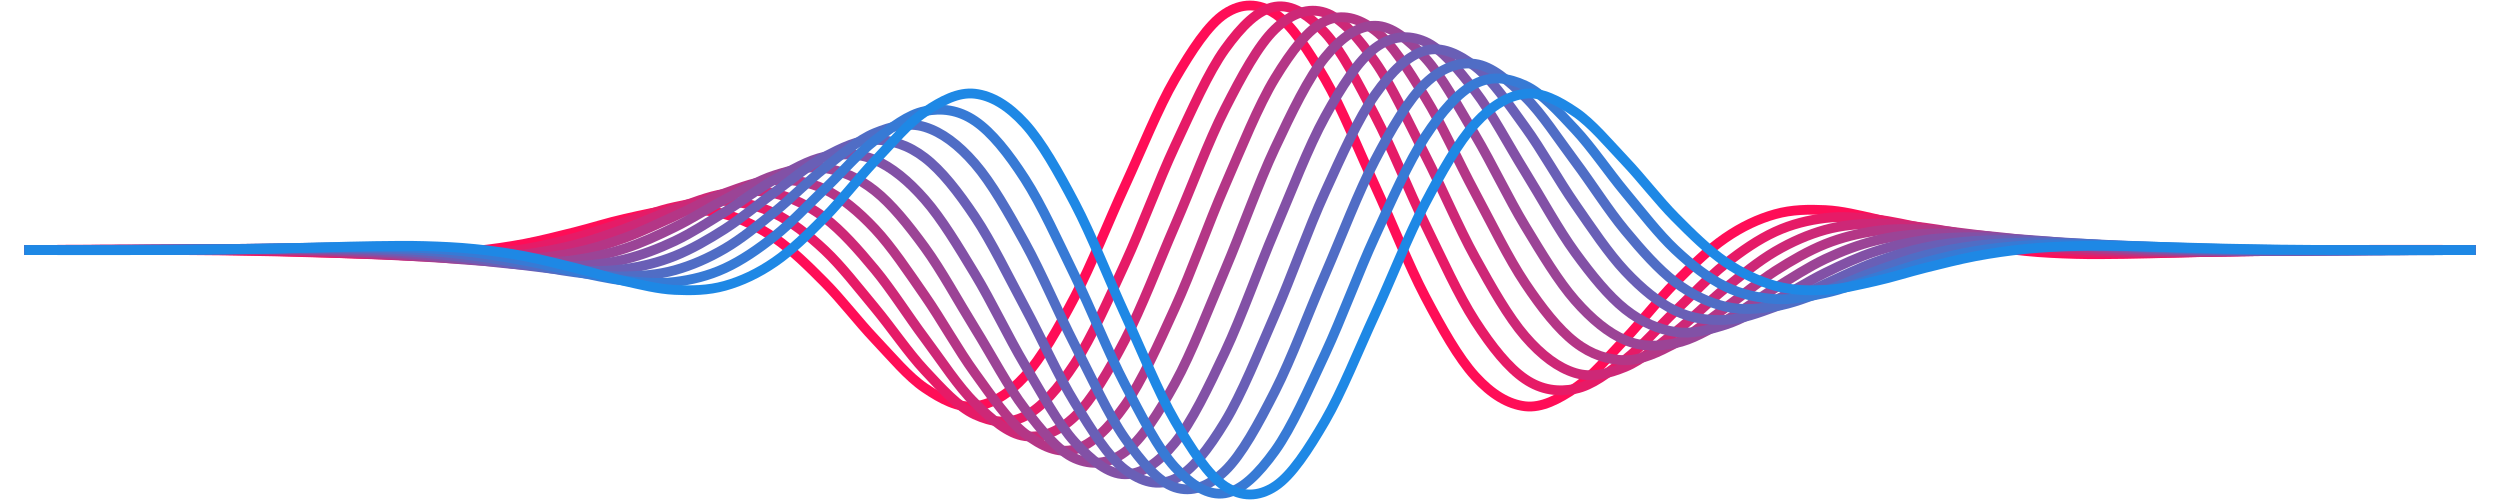
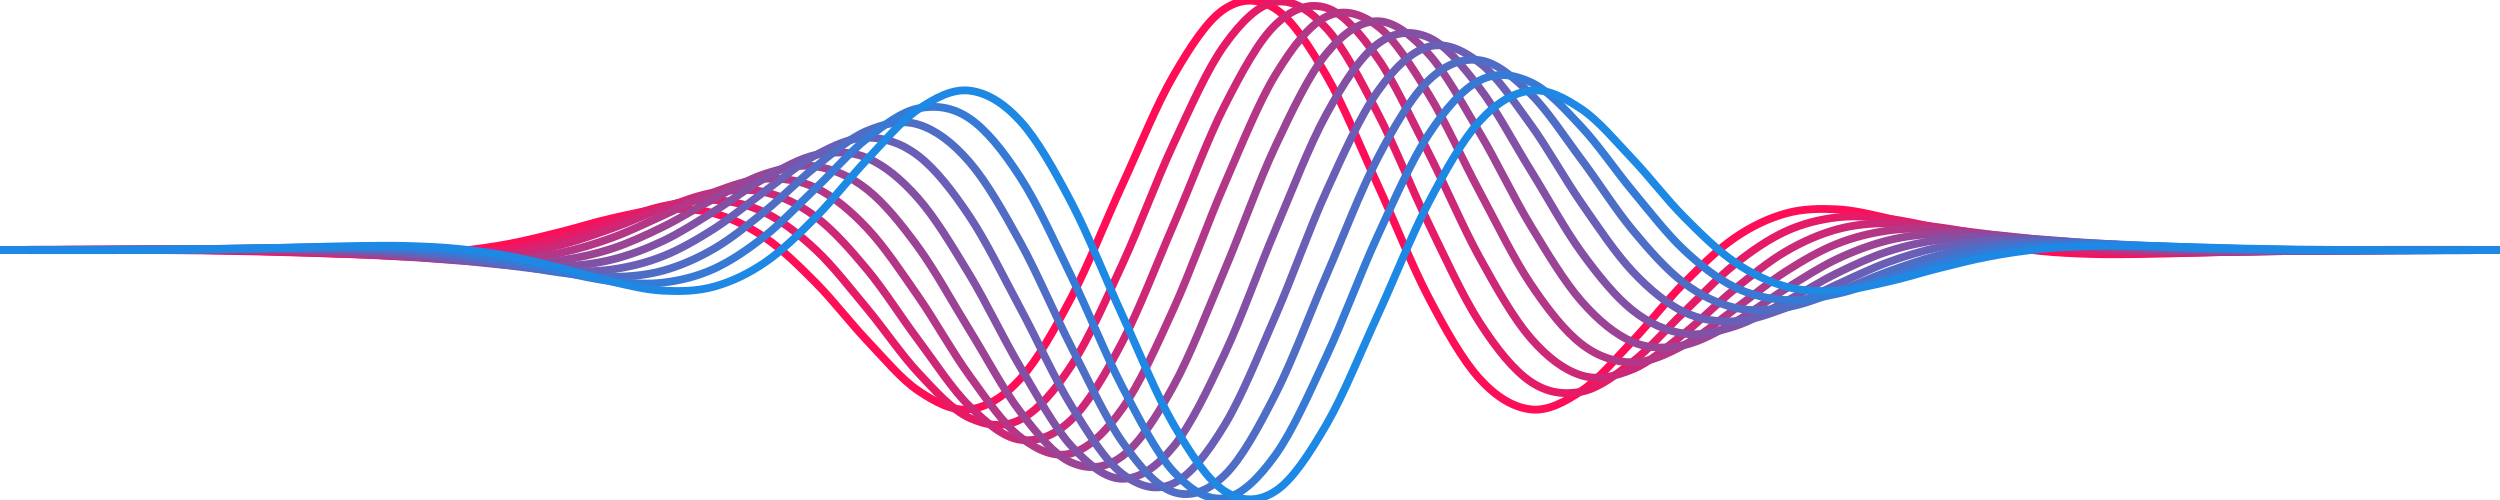
- <svg xmlns="http://www.w3.org/2000/svg" viewBox="-1 -1 502 102" font-family="IBM Plex Sans" font-weight="300" width="500" height="100" fill="none" stroke="black">
-   <path d="M 0,49.98 C 1.7,49.98 6.8,49.97 10.2,49.97 C 13.61,49.97 17.01,49.96 20.41,49.97 C 23.81,49.97 27.21,49.98 30.61,50 C 34.01,50.02 37.41,50.04 40.82,50.09 C 44.22,50.14 47.62,50.2 51.02,50.28 C 54.42,50.36 57.82,50.47 61.22,50.55 C 64.63,50.64 68.03,50.76 71.43,50.8 C 74.83,50.84 78.23,50.9 81.63,50.8 C 85.03,50.7 88.44,50.55 91.84,50.2 C 95.24,49.86 98.64,49.37 102.04,48.73 C 105.44,48.08 108.84,47.2 112.24,46.36 C 115.65,45.51 119.05,44.4 122.45,43.65 C 125.85,42.9 129.25,42.02 132.65,41.86 C 136.05,41.7 139.46,41.74 142.86,42.69 C 146.26,43.64 149.66,45.23 153.06,47.57 C 156.46,49.9 159.86,53.24 163.27,56.68 C 166.67,60.11 170.07,64.59 173.47,68.17 C 176.87,71.75 180.27,75.87 183.67,78.15 C 187.07,80.44 190.48,82.27 193.88,81.88 C 197.28,81.48 200.68,79.49 204.08,75.75 C 207.48,72.02 210.88,65.95 214.29,59.47 C 217.69,52.99 221.09,44.29 224.49,36.9 C 227.89,29.51 231.29,20.98 234.69,15.13 C 238.1,9.28 241.5,4.02 244.9,1.79 C 248.3,-0.43 251.7,-0.43 255.1,1.79 C 258.5,4.02 261.9,9.28 265.31,15.13 C 268.71,20.98 272.11,29.51 275.51,36.9 C 278.91,44.29 282.31,52.99 285.71,59.47 C 289.12,65.95 292.52,72.02 295.92,75.75 C 299.32,79.49 302.72,81.48 306.12,81.88 C 309.52,82.27 312.93,80.44 316.33,78.15 C 319.73,75.87 323.13,71.75 326.53,68.17 C 329.93,64.59 333.33,60.11 336.73,56.68 C 340.14,53.24 343.54,49.9 346.94,47.57 C 350.34,45.23 353.74,43.64 357.14,42.69 C 360.54,41.74 363.95,41.7 367.35,41.86 C 370.75,42.02 374.15,42.9 377.55,43.65 C 380.95,44.4 384.35,45.51 387.76,46.36 C 391.16,47.2 394.56,48.08 397.96,48.73 C 401.36,49.37 404.76,49.86 408.16,50.2 C 411.56,50.55 414.97,50.7 418.37,50.8 C 421.77,50.9 425.17,50.84 428.57,50.8 C 431.97,50.76 435.37,50.64 438.78,50.55 C 442.18,50.47 445.58,50.36 448.98,50.28 C 452.38,50.2 455.78,50.14 459.18,50.09 C 462.59,50.04 465.99,50.02 469.39,50 C 472.79,49.98 476.19,49.97 479.59,49.97 C 482.99,49.96 486.39,49.97 489.8,49.97 C 493.2,49.97 498.3,49.98 500,49.98" stroke="rgba(255, 13, 87, 1)" stroke-width="2" />
-   <path d="M 0,49.98 C 1.7,49.98 6.8,49.97 10.2,49.97 C 13.61,49.96 17.01,49.95 20.41,49.95 C 23.81,49.95 27.21,49.94 30.61,49.96 C 34.01,49.97 37.41,49.99 40.82,50.03 C 44.22,50.07 47.62,50.12 51.02,50.2 C 54.42,50.28 57.82,50.39 61.22,50.51 C 64.63,50.62 68.03,50.78 71.43,50.89 C 74.83,50.99 78.23,51.13 81.63,51.14 C 85.03,51.14 88.44,51.14 91.84,50.91 C 95.24,50.69 98.64,50.36 102.04,49.79 C 105.44,49.22 108.84,48.42 112.24,47.51 C 115.65,46.59 119.05,45.36 122.45,44.31 C 125.85,43.27 129.25,41.95 132.65,41.23 C 136.05,40.51 139.46,39.77 142.86,39.99 C 146.26,40.22 149.66,40.88 153.06,42.56 C 156.46,44.24 159.86,46.87 163.27,50.07 C 166.67,53.27 170.07,57.7 173.47,61.78 C 176.87,65.87 180.27,70.95 183.67,74.58 C 187.07,78.21 190.48,82.02 193.88,83.57 C 197.28,85.13 200.68,85.65 204.08,83.9 C 207.48,82.15 210.88,78.28 214.29,73.09 C 217.69,67.9 221.09,60.17 224.49,52.79 C 227.89,45.4 231.29,36.08 234.69,28.78 C 238.1,21.49 241.5,13.76 244.9,9.02 C 248.3,4.29 251.7,0.93 255.1,0.38 C 258.5,-0.18 261.9,1.98 265.31,5.68 C 268.71,9.38 272.11,16.08 275.51,22.59 C 278.91,29.09 282.31,37.72 285.71,44.71 C 289.12,51.69 292.52,59.23 295.92,64.5 C 299.32,69.77 302.72,74.03 306.12,76.33 C 309.52,78.64 312.93,78.99 316.33,78.33 C 319.73,77.67 323.13,75 326.53,72.36 C 329.93,69.72 333.33,65.73 336.73,62.48 C 340.14,59.23 343.54,55.56 346.94,52.86 C 350.34,50.16 353.74,47.83 357.14,46.27 C 360.54,44.7 363.95,43.9 367.35,43.48 C 370.75,43.06 374.15,43.39 377.55,43.75 C 380.95,44.11 384.35,44.97 387.76,45.64 C 391.16,46.32 394.56,47.18 397.96,47.82 C 401.36,48.46 404.76,49.05 408.16,49.47 C 411.56,49.89 414.97,50.17 418.37,50.36 C 421.77,50.55 425.17,50.59 428.57,50.62 C 431.97,50.65 435.37,50.58 438.78,50.53 C 442.18,50.48 445.58,50.39 448.98,50.33 C 452.38,50.26 455.78,50.2 459.18,50.15 C 462.59,50.1 465.99,50.06 469.39,50.04 C 472.79,50.01 476.19,50 479.59,49.99 C 482.99,49.98 486.39,49.98 489.8,49.98 C 493.2,49.98 498.3,49.98 500,49.98" stroke="rgba(230, 26.67, 102.78, 1)" stroke-width="2" />
-   <path d="M 0,49.99 C 1.7,49.98 6.8,49.97 10.2,49.97 C 13.61,49.96 17.01,49.95 20.41,49.94 C 23.81,49.93 27.21,49.92 30.61,49.92 C 34.01,49.93 37.41,49.93 40.82,49.96 C 44.22,49.99 47.62,50.02 51.02,50.1 C 54.42,50.17 57.82,50.27 61.22,50.4 C 64.63,50.53 68.03,50.71 71.43,50.86 C 74.83,51.02 78.23,51.24 81.63,51.34 C 85.03,51.45 88.44,51.59 91.84,51.51 C 95.24,51.43 98.64,51.3 102.04,50.87 C 105.44,50.45 108.84,49.83 112.24,48.96 C 115.65,48.09 119.05,46.88 122.45,45.66 C 125.85,44.44 129.25,42.84 132.65,41.65 C 136.05,40.46 139.46,39.04 142.86,38.51 C 146.26,37.97 149.66,37.63 153.06,38.46 C 156.46,39.28 159.86,40.87 163.27,43.45 C 166.67,46.04 170.07,49.88 173.47,53.98 C 176.87,58.07 180.27,63.5 183.67,68.04 C 187.07,72.58 190.48,77.9 193.88,81.22 C 197.28,84.54 200.68,87.51 204.08,87.96 C 207.48,88.41 210.88,87.19 214.29,83.93 C 217.69,80.66 221.09,74.83 224.49,68.34 C 227.89,61.85 231.29,52.85 234.69,44.99 C 238.1,37.14 241.5,27.87 244.9,21.2 C 248.3,14.52 251.7,8.22 255.1,4.95 C 258.5,1.68 261.9,0.48 265.31,1.58 C 268.71,2.69 272.11,6.75 275.51,11.58 C 278.91,16.42 282.31,23.93 285.71,30.58 C 289.12,37.24 292.52,45.33 295.92,51.5 C 299.32,57.67 302.72,63.68 306.12,67.61 C 309.52,71.55 312.93,74.05 316.33,75.09 C 319.73,76.13 323.13,75.24 326.53,73.86 C 329.93,72.47 333.33,69.45 336.73,66.77 C 340.14,64.1 343.54,60.56 346.94,57.81 C 350.34,55.07 353.74,52.28 357.14,50.29 C 360.54,48.3 363.95,46.83 367.35,45.88 C 370.75,44.94 374.15,44.68 377.55,44.61 C 380.95,44.54 384.35,45.03 387.76,45.46 C 391.16,45.89 394.56,46.62 397.96,47.17 C 401.36,47.73 404.76,48.35 408.16,48.8 C 411.56,49.25 414.97,49.62 418.37,49.88 C 421.77,50.14 425.17,50.27 428.57,50.37 C 431.97,50.46 435.37,50.45 438.78,50.45 C 442.18,50.44 445.58,50.38 448.98,50.33 C 452.38,50.29 455.78,50.23 459.18,50.18 C 462.59,50.14 465.99,50.1 469.39,50.07 C 472.79,50.04 476.19,50.02 479.59,50.01 C 482.99,50 486.39,49.99 489.8,49.99 C 493.2,49.98 498.3,49.99 500,49.99" stroke="rgba(205, 40.33, 118.56, 1)" stroke-width="2" />
-   <path d="M 0,49.99 C 1.7,49.99 6.8,49.98 10.2,49.97 C 13.61,49.96 17.01,49.95 20.41,49.94 C 23.81,49.92 27.21,49.91 30.61,49.9 C 34.01,49.89 37.41,49.88 40.82,49.89 C 44.22,49.91 47.62,49.92 51.02,49.98 C 54.42,50.04 57.82,50.12 61.22,50.25 C 64.63,50.37 68.03,50.55 71.43,50.74 C 74.83,50.93 78.23,51.19 81.63,51.39 C 85.03,51.59 88.44,51.85 91.84,51.93 C 95.24,52.01 98.64,52.09 102.04,51.86 C 105.44,51.62 108.84,51.25 112.24,50.53 C 115.65,49.81 119.05,48.78 122.45,47.53 C 125.85,46.29 129.25,44.6 132.65,43.08 C 136.05,41.56 139.46,39.63 142.86,38.41 C 146.26,37.18 149.66,35.87 153.06,35.74 C 156.46,35.61 159.86,35.97 163.27,37.63 C 166.67,39.29 170.07,42.07 173.47,45.69 C 176.87,49.31 180.27,54.43 183.67,59.33 C 187.07,64.23 190.48,70.42 193.88,75.1 C 197.28,79.79 200.68,84.84 204.08,87.44 C 207.48,90.03 210.88,91.63 214.29,90.67 C 217.69,89.71 221.09,86.49 224.49,81.68 C 227.89,76.87 231.29,69.28 234.69,61.81 C 238.1,54.34 241.5,44.65 244.9,36.84 C 248.3,29.03 251.7,20.54 255.1,14.95 C 258.5,9.36 261.9,4.94 265.31,3.32 C 268.71,1.7 272.11,2.63 275.51,5.21 C 278.91,7.79 282.31,13.28 285.71,18.8 C 289.12,24.32 292.52,31.99 295.92,38.32 C 299.32,44.65 302.72,51.69 306.12,56.77 C 309.52,61.86 312.93,66.21 316.33,68.82 C 319.73,71.44 323.13,72.44 326.53,72.48 C 329.93,72.51 333.33,70.82 336.73,69.05 C 340.14,67.27 343.54,64.28 346.94,61.82 C 350.34,59.36 353.74,56.46 357.14,54.28 C 360.54,52.11 363.95,50.15 367.35,48.78 C 370.75,47.42 374.15,46.61 377.55,46.12 C 380.95,45.62 384.35,45.7 387.76,45.82 C 391.16,45.95 394.56,46.46 397.96,46.87 C 401.36,47.28 404.76,47.85 408.16,48.27 C 411.56,48.7 414.97,49.11 418.37,49.41 C 421.77,49.71 425.17,49.92 428.57,50.07 C 431.97,50.22 435.37,50.27 438.78,50.31 C 442.18,50.35 445.58,50.32 448.98,50.3 C 452.38,50.28 455.78,50.23 459.18,50.2 C 462.59,50.16 465.99,50.13 469.39,50.1 C 472.79,50.07 476.19,50.05 479.59,50.03 C 482.99,50.01 486.39,50.01 489.8,50 C 493.2,49.99 498.3,49.99 500,49.99" stroke="rgba(180, 54, 134.33, 1)" stroke-width="2" />
-   <path d="M 0,50 C 1.7,49.99 6.8,49.99 10.2,49.98 C 13.61,49.97 17.01,49.96 20.41,49.94 C 23.81,49.93 27.21,49.9 30.61,49.89 C 34.01,49.87 37.41,49.85 40.82,49.84 C 44.22,49.84 47.62,49.83 51.02,49.87 C 54.42,49.9 57.82,49.95 61.22,50.06 C 64.63,50.17 68.03,50.32 71.43,50.52 C 74.83,50.72 78.23,51 81.63,51.26 C 85.03,51.53 88.44,51.89 91.84,52.11 C 95.24,52.34 98.64,52.62 102.04,52.61 C 105.44,52.6 108.84,52.53 112.24,52.05 C 115.65,51.56 119.05,50.82 122.45,49.7 C 125.85,48.59 129.25,47.01 132.65,45.34 C 136.05,43.68 139.46,41.47 142.86,39.7 C 146.26,37.94 149.66,35.81 153.06,34.75 C 156.46,33.68 159.86,32.76 163.27,33.29 C 166.67,33.82 170.07,35.23 173.47,37.92 C 176.87,40.62 180.27,44.82 183.67,49.49 C 187.07,54.16 190.48,60.47 193.88,65.96 C 197.28,71.44 200.68,77.98 204.08,82.4 C 207.48,86.82 210.88,91.04 214.29,92.51 C 217.69,93.97 221.09,93.75 224.49,91.2 C 227.89,88.65 231.29,83.39 234.69,77.2 C 238.1,71.01 241.5,62.08 244.9,54.08 C 248.3,46.07 251.7,36.41 255.1,29.18 C 258.5,21.95 261.9,14.84 265.31,10.69 C 268.71,6.53 272.11,4.23 275.51,4.25 C 278.91,4.26 282.31,7.07 285.71,10.78 C 289.12,14.5 292.52,20.82 295.92,26.54 C 299.32,32.27 302.72,39.49 306.12,45.11 C 309.52,50.74 312.93,56.41 316.33,60.29 C 319.73,64.17 323.13,66.93 326.53,68.38 C 329.93,69.84 333.33,69.69 336.73,69.02 C 340.14,68.36 343.54,66.28 346.94,64.41 C 350.34,62.53 353.74,59.85 357.14,57.76 C 360.54,55.66 363.95,53.44 367.35,51.83 C 370.75,50.22 374.15,48.95 377.55,48.09 C 380.95,47.23 384.35,46.88 387.76,46.69 C 391.16,46.5 394.56,46.73 397.96,46.95 C 401.36,47.16 404.76,47.61 408.16,47.96 C 411.56,48.3 414.97,48.71 418.37,49.01 C 421.77,49.31 425.17,49.57 428.57,49.76 C 431.97,49.95 435.37,50.05 438.78,50.13 C 442.18,50.21 445.58,50.22 448.98,50.23 C 452.38,50.24 455.78,50.21 459.18,50.19 C 462.59,50.17 465.99,50.14 469.39,50.11 C 472.79,50.09 476.19,50.06 479.59,50.05 C 482.99,50.03 486.39,50.02 489.8,50.01 C 493.2,50 498.3,50 500,50" stroke="rgba(155, 67.67, 150.11, 1)" stroke-width="2" />
-   <path d="M 0,50 C 1.7,50 6.8,50 10.2,49.99 C 13.61,49.98 17.01,49.97 20.41,49.95 C 23.81,49.94 27.21,49.91 30.61,49.89 C 34.01,49.86 37.41,49.83 40.82,49.81 C 44.22,49.79 47.62,49.76 51.02,49.77 C 54.42,49.78 57.82,49.79 61.22,49.87 C 64.63,49.95 68.03,50.05 71.43,50.24 C 74.83,50.43 78.23,50.69 81.63,50.99 C 85.03,51.29 88.44,51.7 91.84,52.04 C 95.24,52.39 98.64,52.84 102.04,53.05 C 105.44,53.27 108.84,53.5 112.24,53.31 C 115.65,53.12 119.05,52.77 122.45,51.91 C 125.85,51.05 129.25,49.78 132.65,48.17 C 136.05,46.56 139.46,44.34 142.86,42.24 C 146.26,40.15 149.66,37.47 153.06,35.59 C 156.46,33.72 159.86,31.64 163.27,30.98 C 166.67,30.31 170.07,30.16 173.47,31.62 C 176.87,33.07 180.27,35.83 183.67,39.71 C 187.07,43.59 190.48,49.26 193.88,54.89 C 197.28,60.51 200.68,67.73 204.08,73.46 C 207.48,79.18 210.88,85.5 214.29,89.22 C 217.69,92.93 221.09,95.74 224.49,95.75 C 227.89,95.77 231.29,93.47 234.69,89.31 C 238.1,85.16 241.5,78.05 244.9,70.82 C 248.3,63.59 251.7,53.93 255.1,45.92 C 258.5,37.92 261.9,28.99 265.31,22.8 C 268.71,16.61 272.11,11.35 275.51,8.8 C 278.91,6.25 282.31,6.03 285.71,7.49 C 289.12,8.96 292.52,13.18 295.92,17.6 C 299.32,22.02 302.72,28.56 306.12,34.04 C 309.52,39.53 312.93,45.84 316.33,50.51 C 319.73,55.18 323.13,59.38 326.53,62.08 C 329.93,64.77 333.33,66.18 336.73,66.71 C 340.14,67.24 343.54,66.32 346.94,65.25 C 350.34,64.19 353.74,62.06 357.14,60.3 C 360.54,58.53 363.95,56.32 367.35,54.66 C 370.75,52.99 374.15,51.41 377.55,50.3 C 380.95,49.18 384.35,48.44 387.76,47.95 C 391.16,47.47 394.56,47.4 397.96,47.39 C 401.36,47.38 404.76,47.66 408.16,47.89 C 411.56,48.11 414.97,48.47 418.37,48.74 C 421.77,49 425.17,49.28 428.57,49.48 C 431.97,49.68 435.37,49.83 438.78,49.94 C 442.18,50.05 445.58,50.1 448.98,50.13 C 452.38,50.17 455.78,50.16 459.18,50.16 C 462.59,50.15 465.99,50.13 469.39,50.11 C 472.79,50.1 476.19,50.07 479.59,50.06 C 482.99,50.04 486.39,50.03 489.8,50.02 C 493.2,50.01 498.3,50.01 500,50" stroke="rgba(130, 81.33, 165.89, 1)" stroke-width="2" />
-   <path d="M 0,50.01 C 1.7,50.01 6.8,50.01 10.2,50 C 13.61,49.99 17.01,49.99 20.41,49.97 C 23.81,49.95 27.21,49.93 30.61,49.9 C 34.01,49.87 37.41,49.84 40.82,49.8 C 44.22,49.77 47.62,49.72 51.02,49.7 C 54.42,49.68 57.82,49.65 61.22,49.69 C 64.63,49.73 68.03,49.78 71.43,49.93 C 74.83,50.08 78.23,50.29 81.63,50.59 C 85.03,50.89 88.44,51.3 91.84,51.73 C 95.24,52.15 98.64,52.72 102.04,53.13 C 105.44,53.54 108.84,54.05 112.24,54.18 C 115.65,54.3 119.05,54.38 122.45,53.88 C 125.85,53.39 129.25,52.58 132.65,51.22 C 136.05,49.85 139.46,47.89 142.86,45.72 C 146.26,43.54 149.66,40.64 153.06,38.18 C 156.46,35.72 159.86,32.73 163.27,30.95 C 166.67,29.18 170.07,27.49 173.47,27.52 C 176.87,27.56 180.27,28.56 183.67,31.18 C 187.07,33.79 190.48,38.14 193.88,43.23 C 197.28,48.31 200.68,55.35 204.08,61.68 C 207.48,68.01 210.88,75.68 214.29,81.2 C 217.69,86.72 221.09,92.21 224.49,94.79 C 227.89,97.37 231.29,98.3 234.69,96.68 C 238.1,95.06 241.5,90.64 244.9,85.05 C 248.3,79.46 251.7,70.97 255.1,63.16 C 258.5,55.35 261.9,45.66 265.31,38.19 C 268.71,30.72 272.11,23.13 275.51,18.32 C 278.91,13.51 282.31,10.29 285.71,9.33 C 289.12,8.37 292.52,9.97 295.92,12.56 C 299.32,15.16 302.72,20.21 306.12,24.9 C 309.52,29.58 312.93,35.77 316.33,40.67 C 319.73,45.57 323.13,50.69 326.53,54.31 C 329.93,57.93 333.33,60.71 336.73,62.37 C 340.14,64.03 343.54,64.39 346.94,64.26 C 350.34,64.13 353.74,62.82 357.14,61.59 C 360.54,60.37 363.95,58.44 367.35,56.92 C 370.75,55.4 374.15,53.71 377.55,52.47 C 380.95,51.22 384.35,50.19 387.76,49.47 C 391.16,48.75 394.56,48.38 397.96,48.14 C 401.36,47.91 404.76,47.99 408.16,48.07 C 411.56,48.15 414.97,48.41 418.37,48.61 C 421.77,48.81 425.17,49.07 428.57,49.26 C 431.97,49.45 435.37,49.63 438.78,49.75 C 442.18,49.88 445.58,49.96 448.98,50.02 C 452.38,50.08 455.78,50.09 459.18,50.11 C 462.59,50.12 465.99,50.11 469.39,50.1 C 472.79,50.09 476.19,50.08 479.59,50.06 C 482.99,50.05 486.39,50.04 489.8,50.03 C 493.2,50.02 498.3,50.01 500,50.01" stroke="rgba(105, 95, 181.67, 1)" stroke-width="2" />
-   <path d="M 0,50.01 C 1.7,50.01 6.8,50.02 10.2,50.01 C 13.61,50.01 17.01,50 20.41,49.99 C 23.81,49.98 27.21,49.96 30.61,49.93 C 34.01,49.9 37.41,49.86 40.82,49.82 C 44.22,49.77 47.62,49.71 51.02,49.67 C 54.42,49.62 57.82,49.56 61.22,49.55 C 64.63,49.55 68.03,49.54 71.43,49.63 C 74.83,49.73 78.23,49.86 81.63,50.12 C 85.03,50.38 88.44,50.75 91.84,51.2 C 95.24,51.65 98.64,52.27 102.04,52.83 C 105.44,53.38 108.84,54.11 112.24,54.54 C 115.65,54.97 119.05,55.46 122.45,55.39 C 125.85,55.32 129.25,55.06 132.65,54.12 C 136.05,53.17 139.46,51.7 142.86,49.71 C 146.26,47.72 149.66,44.93 153.06,42.19 C 156.46,39.44 159.86,35.9 163.27,33.23 C 166.67,30.55 170.07,27.53 173.47,26.14 C 176.87,24.76 180.27,23.87 183.67,24.91 C 187.07,25.95 190.48,28.45 193.88,32.39 C 197.28,36.32 200.68,42.33 204.08,48.5 C 207.48,54.67 210.88,62.76 214.29,69.42 C 217.69,76.07 221.09,83.58 224.49,88.42 C 227.89,93.25 231.29,97.31 234.69,98.42 C 238.1,99.52 241.5,98.32 244.9,95.05 C 248.3,91.78 251.7,85.48 255.1,78.8 C 258.5,72.13 261.9,62.86 265.31,55.01 C 268.71,47.15 272.11,38.15 275.51,31.66 C 278.91,25.17 282.31,19.34 285.71,16.07 C 289.12,12.81 292.52,11.59 295.92,12.04 C 299.32,12.49 302.72,15.46 306.12,18.78 C 309.52,22.1 312.93,27.42 316.33,31.96 C 319.73,36.5 323.13,41.93 326.53,46.02 C 329.93,50.12 333.33,53.96 336.73,56.55 C 340.14,59.13 343.54,60.72 346.94,61.54 C 350.34,62.37 353.74,62.03 357.14,61.49 C 360.54,60.96 363.95,59.54 367.35,58.35 C 370.75,57.16 374.15,55.56 377.55,54.34 C 380.95,53.12 384.35,51.91 387.76,51.04 C 391.16,50.17 394.56,49.55 397.96,49.13 C 401.36,48.7 404.76,48.57 408.16,48.49 C 411.56,48.41 414.97,48.55 418.37,48.66 C 421.77,48.76 425.17,48.98 428.57,49.14 C 431.97,49.29 435.37,49.47 438.78,49.6 C 442.18,49.73 445.58,49.83 448.98,49.9 C 452.38,49.98 455.78,50.01 459.18,50.04 C 462.59,50.07 465.99,50.07 469.39,50.08 C 472.79,50.08 476.19,50.07 479.59,50.06 C 482.99,50.05 486.39,50.04 489.8,50.03 C 493.2,50.03 498.3,50.02 500,50.01" stroke="rgba(80, 108.67, 197.44, 1)" stroke-width="2" />
-   <path d="M 0,50.02 C 1.7,50.02 6.8,50.02 10.2,50.02 C 13.61,50.02 17.01,50.02 20.41,50.01 C 23.81,50 27.21,49.99 30.61,49.96 C 34.01,49.94 37.41,49.9 40.82,49.85 C 44.22,49.8 47.62,49.74 51.02,49.67 C 54.42,49.61 57.82,49.52 61.22,49.47 C 64.63,49.42 68.03,49.35 71.43,49.38 C 74.83,49.41 78.23,49.45 81.63,49.64 C 85.03,49.83 88.44,50.11 91.84,50.53 C 95.24,50.95 98.64,51.54 102.04,52.18 C 105.44,52.82 108.84,53.68 112.24,54.36 C 115.65,55.03 119.05,55.89 122.45,56.25 C 125.85,56.61 129.25,56.94 132.65,56.52 C 136.05,56.1 139.46,55.3 142.86,53.73 C 146.26,52.17 149.66,49.84 153.06,47.14 C 156.46,44.44 159.86,40.77 163.27,37.52 C 166.67,34.27 170.07,30.28 173.47,27.64 C 176.87,25 180.27,22.33 183.67,21.67 C 187.07,21.01 190.48,21.36 193.88,23.67 C 197.28,25.97 200.68,30.23 204.08,35.5 C 207.48,40.77 210.88,48.31 214.29,55.29 C 217.69,62.28 221.09,70.91 224.49,77.41 C 227.89,83.92 231.29,90.62 234.69,94.32 C 238.1,98.02 241.5,100.18 244.9,99.62 C 248.3,99.07 251.7,95.71 255.1,90.98 C 258.5,86.24 261.9,78.51 265.31,71.22 C 268.71,63.92 272.11,54.6 275.51,47.21 C 278.91,39.83 282.31,32.1 285.71,26.91 C 289.12,21.72 292.52,17.85 295.92,16.1 C 299.32,14.35 302.72,14.87 306.12,16.43 C 309.52,17.98 312.93,21.79 316.33,25.42 C 319.73,29.05 323.13,34.13 326.53,38.22 C 329.93,42.3 333.33,46.73 336.73,49.93 C 340.14,53.13 343.54,55.76 346.94,57.44 C 350.34,59.12 353.74,59.78 357.14,60.01 C 360.54,60.23 363.95,59.49 367.35,58.77 C 370.75,58.05 374.15,56.73 377.55,55.69 C 380.95,54.64 384.35,53.41 387.76,52.49 C 391.16,51.58 394.56,50.78 397.96,50.21 C 401.36,49.64 404.76,49.31 408.16,49.09 C 411.56,48.86 414.97,48.86 418.37,48.86 C 421.77,48.87 425.17,49.01 428.57,49.11 C 431.97,49.22 435.37,49.38 438.78,49.49 C 442.18,49.61 445.58,49.72 448.98,49.8 C 452.38,49.88 455.78,49.93 459.18,49.97 C 462.59,50.01 465.99,50.03 469.39,50.04 C 472.79,50.06 476.19,50.05 479.59,50.05 C 482.99,50.05 486.39,50.04 489.8,50.03 C 493.2,50.03 498.3,50.02 500,50.02" stroke="rgba(55, 122.33, 213.22, 1)" stroke-width="2" />
-   <path d="M 0,50.02 C 1.7,50.02 6.8,50.03 10.2,50.03 C 13.61,50.03 17.01,50.04 20.41,50.03 C 23.81,50.03 27.21,50.02 30.61,50 C 34.01,49.98 37.41,49.96 40.82,49.91 C 44.22,49.86 47.62,49.8 51.02,49.72 C 54.42,49.64 57.82,49.53 61.22,49.45 C 64.63,49.36 68.03,49.24 71.43,49.2 C 74.83,49.16 78.23,49.1 81.63,49.2 C 85.03,49.3 88.44,49.45 91.84,49.8 C 95.24,50.14 98.64,50.63 102.04,51.27 C 105.44,51.92 108.84,52.8 112.24,53.64 C 115.65,54.49 119.05,55.6 122.45,56.35 C 125.85,57.1 129.25,57.98 132.65,58.14 C 136.05,58.3 139.46,58.26 142.86,57.31 C 146.26,56.36 149.66,54.77 153.06,52.43 C 156.46,50.1 159.86,46.76 163.27,43.32 C 166.67,39.89 170.07,35.41 173.47,31.83 C 176.87,28.25 180.27,24.13 183.67,21.85 C 187.07,19.56 190.48,17.73 193.88,18.12 C 197.28,18.52 200.68,20.51 204.08,24.25 C 207.48,27.98 210.88,34.05 214.29,40.53 C 217.69,47.01 221.09,55.71 224.49,63.1 C 227.89,70.49 231.29,79.02 234.69,84.87 C 238.1,90.72 241.5,95.98 244.9,98.21 C 248.3,100.43 251.7,100.43 255.1,98.21 C 258.5,95.98 261.9,90.72 265.31,84.87 C 268.71,79.02 272.11,70.49 275.51,63.1 C 278.91,55.71 282.31,47.01 285.71,40.53 C 289.12,34.05 292.52,27.98 295.92,24.25 C 299.32,20.51 302.72,18.52 306.12,18.12 C 309.52,17.73 312.93,19.56 316.33,21.85 C 319.73,24.13 323.13,28.25 326.53,31.83 C 329.93,35.41 333.33,39.89 336.73,43.32 C 340.14,46.76 343.54,50.1 346.94,52.43 C 350.34,54.77 353.74,56.36 357.14,57.31 C 360.54,58.26 363.95,58.3 367.35,58.14 C 370.75,57.98 374.15,57.1 377.55,56.35 C 380.95,55.6 384.35,54.49 387.76,53.64 C 391.16,52.8 394.56,51.92 397.96,51.27 C 401.36,50.63 404.76,50.14 408.16,49.8 C 411.56,49.45 414.97,49.3 418.37,49.2 C 421.77,49.1 425.17,49.16 428.57,49.2 C 431.97,49.24 435.37,49.36 438.78,49.45 C 442.18,49.53 445.58,49.64 448.98,49.72 C 452.38,49.8 455.78,49.86 459.18,49.91 C 462.59,49.96 465.99,49.98 469.39,50 C 472.79,50.02 476.19,50.03 479.59,50.03 C 482.99,50.04 486.39,50.03 489.8,50.03 C 493.2,50.03 498.3,50.02 500,50.02" stroke="rgba(30, 136, 229, 1)" stroke-width="2" />
+ <svg xmlns="http://www.w3.org/2000/svg" width="640" height="128" viewBox="0 0 640 128" overflow="hidden">
+   <defs>
+     <clipPath id="gum-clip-0" clipPathUnits="userSpaceOnUse">
+       <rect x="0" y="0" width="640" height="128" />
+     </clipPath>
+   </defs>
+   <g clip-path="url(#gum-clip-0)">
+     <path d="M0 63.976C2.177 63.974 8.707 63.964 13.061 63.961C17.415 63.958 21.769 63.952 26.122 63.957C30.476 63.963 34.83 63.969 39.184 63.995C43.537 64.022 47.891 64.057 52.245 64.118C56.599 64.179 60.952 64.262 65.306 64.361C69.66 64.459 74.014 64.597 78.367 64.708C82.721 64.819 87.075 64.975 91.429 65.027C95.782 65.078 100.136 65.147 104.49 65.019C108.844 64.892 113.197 64.702 117.551 64.261C121.905 63.819 126.259 63.191 130.612 62.37C134.966 61.549 139.32 60.417 143.673 59.335C148.027 58.252 152.381 56.83 156.735 55.872C161.088 54.913 165.442 53.789 169.796 53.584C174.15 53.379 178.503 53.425 182.857 54.642C187.211 55.859 191.565 57.9 195.918 60.884C200.272 63.868 204.626 68.15 208.98 72.545C213.333 76.94 217.687 82.671 222.041 87.253C226.395 91.835 230.748 97.111 235.102 100.036C239.456 102.96 243.81 105.312 248.163 104.8C252.517 104.289 256.871 101.745 261.224 96.966C265.578 92.186 269.932 84.412 274.286 76.122C278.639 67.832 282.993 56.687 287.347 47.227C291.701 37.768 296.054 26.855 300.408 19.366C304.762 11.878 309.116 5.141 313.469 2.296C317.823 -0.549 322.177 -0.549 326.531 2.296C330.884 5.141 335.238 11.878 339.592 19.366C343.946 26.855 348.299 37.768 352.653 47.227C357.007 56.687 361.361 67.832 365.714 76.122C370.068 84.412 374.422 92.186 378.776 96.966C383.129 101.745 387.483 104.289 391.837 104.8C396.19 105.312 400.544 102.96 404.898 100.036C409.252 97.111 413.605 91.835 417.959 87.253C422.313 82.671 426.667 76.94 431.02 72.545C435.374 68.15 439.728 63.868 444.082 60.884C448.435 57.9 452.789 55.859 457.143 54.642C461.497 53.425 465.85 53.379 470.204 53.584C474.558 53.789 478.912 54.913 483.265 55.872C487.619 56.83 491.973 58.252 496.327 59.335C500.68 60.417 505.034 61.549 509.388 62.37C513.741 63.191 518.095 63.819 522.449 64.261C526.803 64.702 531.156 64.892 535.51 65.019C539.864 65.147 544.218 65.078 548.571 65.027C552.925 64.975 557.279 64.819 561.633 64.708C565.986 64.597 570.34 64.459 574.694 64.361C579.048 64.262 583.401 64.179 587.755 64.118C592.109 64.057 596.463 64.022 600.816 63.995C605.17 63.969 609.524 63.963 613.878 63.957C618.231 63.952 622.585 63.958 626.939 63.961C631.293 63.964 637.823 63.974 640 63.976" fill="none" stroke="rgba(255, 13, 87, 1)" stroke-width="2" stroke-linecap="butt" stroke-linejoin="miter" stroke-miterlimit="4" />
+     <path d="M0 63.978C2.177 63.974 8.707 63.963 13.061 63.956C17.415 63.949 21.769 63.938 26.122 63.936C30.476 63.934 34.83 63.929 39.184 63.946C43.537 63.962 47.891 63.981 52.245 64.033C56.599 64.086 60.952 64.156 65.306 64.259C69.66 64.361 74.014 64.504 78.367 64.65C82.721 64.796 87.075 64.999 91.429 65.134C95.782 65.268 100.136 65.452 104.49 65.458C108.844 65.464 113.197 65.457 117.551 65.169C121.905 64.881 126.259 64.455 130.612 63.728C134.966 63.001 139.32 61.975 143.673 60.807C148.027 59.639 152.381 58.06 156.735 56.721C161.088 55.381 165.442 53.691 169.796 52.77C174.15 51.848 178.503 50.908 182.857 51.193C187.211 51.478 191.565 52.33 195.918 54.479C200.272 56.628 204.626 59.988 208.98 64.088C213.333 68.188 217.687 73.851 222.041 79.08C226.395 84.309 230.748 90.814 235.102 95.462C239.456 100.111 243.81 104.985 248.163 106.973C252.517 108.961 256.871 109.629 261.224 107.392C265.578 105.156 269.932 100.193 274.286 93.555C278.639 86.918 282.993 77.02 287.347 67.567C291.701 58.115 296.054 46.178 300.408 36.842C304.762 27.506 309.116 17.611 313.469 11.552C317.823 5.492 322.177 1.196 326.531 0.483C330.884 -0.229 335.238 2.536 339.592 7.274C343.946 12.012 348.299 20.585 352.653 28.911C357.007 37.236 361.361 48.284 365.714 57.226C370.068 66.168 374.422 75.816 378.776 82.563C383.129 89.309 387.483 94.756 391.837 97.706C396.19 100.656 400.544 101.11 404.898 100.263C409.252 99.415 413.605 96.003 417.959 92.621C422.313 89.239 426.667 84.131 431.02 79.971C435.374 75.812 439.728 71.123 444.082 67.664C448.435 64.206 452.789 61.221 457.143 59.22C461.497 57.218 465.85 56.19 470.204 55.654C474.558 55.118 478.912 55.542 483.265 56.004C487.619 56.465 491.973 57.558 496.327 58.425C500.68 59.292 505.034 60.392 509.388 61.208C513.741 62.024 518.095 62.779 522.449 63.321C526.803 63.862 531.156 64.212 535.51 64.458C539.864 64.704 544.218 64.758 548.571 64.796C552.925 64.833 557.279 64.744 561.633 64.681C565.986 64.618 570.34 64.502 574.694 64.419C579.048 64.337 583.401 64.25 587.755 64.188C592.109 64.125 596.463 64.08 600.816 64.046C605.17 64.012 609.524 63.996 613.878 63.984C618.231 63.972 622.585 63.972 626.939 63.971C631.293 63.97 637.823 63.976 640 63.978" fill="none" stroke="rgba(230, 27, 103, 1)" stroke-width="2" stroke-linecap="butt" stroke-linejoin="miter" stroke-miterlimit="4" />
+     <path d="M0 63.982C2.177 63.977 8.707 63.966 13.061 63.956C17.415 63.946 21.769 63.931 26.122 63.922C30.476 63.913 34.83 63.899 39.184 63.902C43.537 63.906 47.891 63.908 52.245 63.945C56.599 63.982 60.952 64.031 65.306 64.125C69.66 64.22 74.014 64.35 78.367 64.513C82.721 64.676 87.075 64.903 91.429 65.104C95.782 65.305 100.136 65.582 104.49 65.72C108.844 65.859 113.197 66.037 117.551 65.937C121.905 65.836 126.259 65.664 130.612 65.119C134.966 64.573 139.32 63.776 143.673 62.664C148.027 61.552 152.381 60.006 156.735 58.447C161.088 56.888 165.442 54.836 169.796 53.31C174.15 51.783 178.503 49.97 182.857 49.289C187.211 48.607 191.565 48.167 195.918 49.223C200.272 50.278 204.626 52.31 208.98 55.621C213.333 58.932 217.687 63.843 222.041 69.088C226.395 74.334 230.748 81.282 235.102 87.094C239.456 92.906 243.81 99.714 248.163 103.962C252.517 108.211 256.871 112.009 261.224 112.586C265.578 113.163 269.932 111.609 274.286 107.424C278.639 103.239 282.993 95.782 287.347 87.477C291.701 79.172 296.054 67.651 300.408 57.593C304.762 47.536 309.116 35.677 313.469 27.133C317.823 18.589 322.177 10.516 326.531 6.332C330.884 2.147 335.238 0.608 339.592 2.024C343.946 3.44 348.299 8.639 352.653 14.826C357.007 21.013 361.361 30.632 365.714 39.148C370.068 47.664 374.422 58.021 378.776 65.921C383.129 73.821 387.483 81.515 391.837 86.547C396.19 91.58 400.544 94.784 404.898 96.116C409.252 97.448 413.605 96.311 417.959 94.537C422.313 92.763 426.667 88.894 431.02 85.471C435.374 82.049 439.728 77.519 444.082 74.003C448.435 70.487 452.789 66.919 457.143 64.374C461.497 61.829 465.85 59.944 470.204 58.731C474.558 57.519 478.912 57.19 483.265 57.1C487.619 57.009 491.973 57.641 496.327 58.188C500.68 58.735 505.034 59.671 509.388 60.383C513.741 61.096 518.095 61.887 522.449 62.463C526.803 63.039 531.156 63.507 535.51 63.842C539.864 64.176 544.218 64.347 548.571 64.469C552.925 64.59 557.279 64.579 561.633 64.572C565.986 64.565 570.34 64.483 574.694 64.427C579.048 64.371 583.401 64.291 587.755 64.235C592.109 64.179 596.463 64.128 600.816 64.09C605.17 64.053 609.524 64.03 613.878 64.013C618.231 63.995 622.585 63.989 626.939 63.984C631.293 63.979 637.823 63.982 640 63.982" fill="none" stroke="rgba(205, 40, 119, 1)" stroke-width="2" stroke-linecap="butt" stroke-linejoin="miter" stroke-miterlimit="4" />
+     <path d="M0 63.988C2.177 63.984 8.707 63.973 13.061 63.961C17.415 63.95 21.769 63.933 26.122 63.918C30.476 63.903 34.83 63.88 39.184 63.871C43.537 63.862 47.891 63.846 52.245 63.864C56.599 63.881 60.952 63.902 65.306 63.977C69.66 64.052 74.014 64.154 78.367 64.315C82.721 64.475 87.075 64.698 91.429 64.941C95.782 65.185 100.136 65.521 104.49 65.775C108.844 66.03 113.197 66.371 117.551 66.47C121.905 66.57 126.259 66.672 130.612 66.375C134.966 66.077 139.32 65.605 143.673 64.683C148.027 63.761 152.381 62.434 156.735 60.844C161.088 59.253 165.442 57.087 169.796 55.14C174.15 53.192 178.503 50.724 182.857 49.159C187.211 47.593 191.565 45.915 195.918 45.749C200.272 45.583 204.626 46.041 208.98 48.164C213.333 50.286 217.687 53.854 222.041 58.483C226.395 63.112 230.748 69.665 235.102 75.94C239.456 82.215 243.81 90.135 248.163 96.132C252.517 102.128 256.871 108.598 261.224 111.919C265.578 115.239 269.932 117.282 274.286 116.055C278.639 114.828 282.993 110.711 287.347 104.555C291.701 98.399 296.054 88.683 300.408 79.117C304.762 69.552 309.116 57.158 313.469 47.161C317.823 37.164 322.177 26.287 326.531 19.135C330.884 11.983 335.238 6.326 339.592 4.249C343.946 2.172 348.299 3.37 352.653 6.673C357.007 9.976 361.361 17.004 365.714 24.067C370.068 31.129 374.422 40.947 378.776 49.047C383.129 57.147 387.483 66.16 391.837 72.668C396.19 79.176 400.544 84.745 404.898 88.096C409.252 91.446 413.605 92.722 417.959 92.77C422.313 92.818 426.667 90.654 431.02 88.381C435.374 86.109 439.728 82.285 444.082 79.135C448.435 75.985 452.789 72.265 457.143 69.483C461.497 66.702 465.85 64.186 470.204 62.444C474.558 60.701 478.912 59.66 483.265 59.028C487.619 58.396 491.973 58.491 496.327 58.652C500.68 58.813 505.034 59.472 509.388 59.995C513.741 60.518 518.095 61.249 522.449 61.79C526.803 62.332 531.156 62.862 535.51 63.244C539.864 63.627 544.218 63.894 548.571 64.085C552.925 64.277 557.279 64.344 561.633 64.393C565.986 64.443 570.34 64.407 574.694 64.384C579.048 64.361 583.401 64.297 587.755 64.254C592.109 64.211 596.463 64.16 600.816 64.124C605.17 64.089 609.524 64.06 613.878 64.04C618.231 64.019 622.585 64.008 626.939 64C631.293 63.991 637.823 63.99 640 63.988" fill="none" stroke="rgba(180, 54, 134, 1)" stroke-width="2" stroke-linecap="butt" stroke-linejoin="miter" stroke-miterlimit="4" />
+     <path d="M0 63.996C2.177 63.992 8.707 63.984 13.061 63.972C17.415 63.96 21.769 63.943 26.122 63.924C30.476 63.904 34.83 63.876 39.184 63.855C43.537 63.834 47.891 63.802 52.245 63.798C56.599 63.794 60.952 63.785 65.306 63.831C69.66 63.878 74.014 63.939 78.367 64.078C82.721 64.217 87.075 64.409 91.429 64.665C95.782 64.921 100.136 65.276 104.49 65.616C108.844 65.957 113.197 66.418 117.551 66.706C121.905 66.994 126.259 67.359 130.612 67.344C134.966 67.33 139.32 67.239 143.673 66.619C148.027 65.998 152.381 65.051 156.735 63.621C161.088 62.191 165.442 60.172 169.796 58.038C174.15 55.905 178.503 53.079 182.857 50.819C187.211 48.558 191.565 45.843 195.918 44.476C200.272 43.109 204.626 41.939 208.98 42.617C213.333 43.295 217.687 45.088 222.041 48.543C226.395 51.998 230.748 57.366 235.102 63.346C239.456 69.327 243.81 77.405 248.163 84.426C252.517 91.447 256.871 99.808 261.224 105.472C265.578 111.135 269.932 116.529 274.286 118.408C278.639 120.286 282.993 120.006 287.347 116.741C291.701 113.476 296.054 106.738 300.408 98.818C304.762 90.898 309.116 79.465 313.469 69.22C317.823 58.975 322.177 46.607 326.531 37.351C330.884 28.094 335.238 19 339.592 13.681C343.946 8.361 348.299 5.413 352.653 5.434C357.007 5.454 361.361 9.045 365.714 13.802C370.068 18.56 374.422 26.653 378.776 33.977C383.129 41.301 387.483 50.545 391.837 57.744C396.19 64.943 400.544 72.204 404.898 77.169C409.252 82.134 413.605 85.669 417.959 87.533C422.313 89.396 426.667 89.199 431.02 88.351C435.374 87.502 439.728 84.845 444.082 82.442C448.435 80.038 452.789 76.614 457.143 73.931C461.497 71.248 465.85 68.407 470.204 66.344C474.558 64.282 478.912 62.654 483.265 61.556C487.619 60.459 491.973 60.005 496.327 59.761C500.68 59.516 505.034 59.819 509.388 60.09C513.741 60.36 518.095 60.943 522.449 61.384C526.803 61.826 531.156 62.353 535.51 62.738C539.864 63.122 544.218 63.453 548.571 63.691C552.925 63.93 557.279 64.067 561.633 64.168C565.986 64.268 570.34 64.281 574.694 64.294C579.048 64.306 583.401 64.268 587.755 64.243C592.109 64.217 596.463 64.173 600.816 64.143C605.17 64.113 609.524 64.083 613.878 64.062C618.231 64.04 622.585 64.026 626.939 64.015C631.293 64.004 637.823 63.999 640 63.996" fill="none" stroke="rgba(155, 68, 150, 1)" stroke-width="2" stroke-linecap="butt" stroke-linejoin="miter" stroke-miterlimit="4" />
+     <path d="M0 64.004C2.177 64.001 8.707 63.996 13.061 63.985C17.415 63.974 21.769 63.96 26.122 63.938C30.476 63.917 34.83 63.887 39.184 63.857C43.537 63.827 47.891 63.783 52.245 63.757C56.599 63.732 60.952 63.694 65.306 63.706C69.66 63.719 74.014 63.732 78.367 63.832C82.721 63.933 87.075 64.07 91.429 64.309C95.782 64.547 100.136 64.878 104.49 65.262C108.844 65.647 113.197 66.174 117.551 66.616C121.905 67.057 126.259 67.64 130.612 67.91C134.966 68.181 139.32 68.484 143.673 68.239C148.027 67.995 152.381 67.541 156.735 66.444C161.088 65.346 165.442 63.718 169.796 61.656C174.15 59.593 178.503 56.752 182.857 54.069C187.211 51.386 191.565 47.962 195.918 45.558C200.272 43.155 204.626 40.498 208.98 39.649C213.333 38.801 217.687 38.604 222.041 40.467C226.395 42.331 230.748 45.866 235.102 50.831C239.456 55.796 243.81 63.057 248.163 70.256C252.517 77.455 256.871 86.699 261.224 94.023C265.578 101.347 269.932 109.44 274.286 114.198C278.639 118.955 282.993 122.546 287.347 122.566C291.701 122.587 296.054 119.639 300.408 114.319C304.762 109 309.116 99.906 313.469 90.649C317.823 81.393 322.177 69.025 326.531 58.78C330.884 48.535 335.238 37.102 339.592 29.182C343.946 21.262 348.299 14.524 352.653 11.259C357.007 7.994 361.361 7.714 365.714 9.592C370.068 11.471 374.422 16.865 378.776 22.528C383.129 28.192 387.483 36.553 391.837 43.574C396.19 50.595 400.544 58.673 404.898 64.654C409.252 70.634 413.605 76.002 417.959 79.457C422.313 82.912 426.667 84.705 431.02 85.383C435.374 86.061 439.728 84.891 444.082 83.524C448.435 82.157 452.789 79.442 457.143 77.181C461.497 74.921 465.85 72.095 470.204 69.962C474.558 67.828 478.912 65.809 483.265 64.379C487.619 62.949 491.973 62.002 496.327 61.381C500.68 60.761 505.034 60.67 509.388 60.656C513.741 60.641 518.095 61.006 522.449 61.294C526.803 61.582 531.156 62.043 535.51 62.384C539.864 62.724 544.218 63.079 548.571 63.335C552.925 63.591 557.279 63.783 561.633 63.922C565.986 64.061 570.34 64.122 574.694 64.169C579.048 64.215 583.401 64.206 587.755 64.202C592.109 64.198 596.463 64.166 600.816 64.145C605.17 64.124 609.524 64.096 613.878 64.076C618.231 64.057 622.585 64.04 626.939 64.028C631.293 64.016 637.823 64.008 640 64.004" fill="none" stroke="rgba(130, 81, 166, 1)" stroke-width="2" stroke-linecap="butt" stroke-linejoin="miter" stroke-miterlimit="4" />
+     <path d="M0 64.012C2.177 64.01 8.707 64.009 13.061 64C17.415 63.992 21.769 63.981 26.122 63.96C30.476 63.94 34.83 63.911 39.184 63.876C43.537 63.84 47.891 63.789 52.245 63.746C56.599 63.703 60.952 63.639 65.306 63.616C69.66 63.593 74.014 63.557 78.367 63.607C82.721 63.656 87.075 63.723 91.429 63.915C95.782 64.106 100.136 64.373 104.49 64.756C108.844 65.138 113.197 65.668 117.551 66.21C121.905 66.751 126.259 67.482 130.612 68.005C134.966 68.528 139.32 69.187 143.673 69.348C148.027 69.509 152.381 69.604 156.735 68.972C161.088 68.34 165.442 67.299 169.796 65.556C174.15 63.814 178.503 61.298 182.857 58.517C187.211 55.735 191.565 52.015 195.918 48.865C200.272 45.715 204.626 41.891 208.98 39.619C213.333 37.346 217.687 35.182 222.041 35.23C226.395 35.278 230.748 36.554 235.102 39.904C239.456 43.255 243.81 48.824 248.163 55.332C252.517 61.84 256.871 70.853 261.224 78.953C265.578 87.053 269.932 96.871 274.286 103.933C278.639 110.996 282.993 118.024 287.347 121.327C291.701 124.63 296.054 125.828 300.408 123.751C304.762 121.674 309.116 116.017 313.469 108.865C317.823 101.713 322.177 90.836 326.531 80.839C330.884 70.842 335.238 58.448 339.592 48.883C343.946 39.317 348.299 29.601 352.653 23.445C357.007 17.289 361.361 13.172 365.714 11.945C370.068 10.718 374.422 12.761 378.776 16.081C383.129 19.402 387.483 25.872 391.837 31.868C396.19 37.865 400.544 45.785 404.898 52.06C409.252 58.335 413.605 64.888 417.959 69.517C422.313 74.146 426.667 77.714 431.02 79.836C435.374 81.959 439.728 82.417 444.082 82.251C448.435 82.085 452.789 80.407 457.143 78.841C461.497 77.276 465.85 74.808 470.204 72.86C474.558 70.913 478.912 68.747 483.265 67.156C487.619 65.566 491.973 64.239 496.327 63.317C500.68 62.395 505.034 61.923 509.388 61.625C513.741 61.328 518.095 61.43 522.449 61.53C526.803 61.629 531.156 61.97 535.51 62.225C539.864 62.479 544.218 62.815 548.571 63.059C552.925 63.302 557.279 63.525 561.633 63.685C565.986 63.846 570.34 63.948 574.694 64.023C579.048 64.098 583.401 64.119 587.755 64.136C592.109 64.154 596.463 64.138 600.816 64.129C605.17 64.12 609.524 64.097 613.878 64.082C618.231 64.067 622.585 64.05 626.939 64.039C631.293 64.027 637.823 64.016 640 64.012" fill="none" stroke="rgba(105, 95, 182, 1)" stroke-width="2" stroke-linecap="butt" stroke-linejoin="miter" stroke-miterlimit="4" />
+     <path d="M0 64.018C2.177 64.018 8.707 64.021 13.061 64.016C17.415 64.011 21.769 64.005 26.122 63.987C30.476 63.97 34.83 63.947 39.184 63.91C43.537 63.872 47.891 63.821 52.245 63.765C56.599 63.709 60.952 63.629 65.306 63.573C69.66 63.517 74.014 63.435 78.367 63.428C82.721 63.421 87.075 63.41 91.429 63.531C95.782 63.653 100.136 63.824 104.49 64.158C108.844 64.493 113.197 64.961 117.551 65.537C121.905 66.113 126.259 66.904 130.612 67.617C134.966 68.329 139.32 69.265 143.673 69.812C148.027 70.359 152.381 70.991 156.735 70.9C161.088 70.81 165.442 70.481 169.796 69.269C174.15 68.056 178.503 66.171 182.857 63.626C187.211 61.081 191.565 57.513 195.918 53.997C200.272 50.481 204.626 45.951 208.98 42.529C213.333 39.106 217.687 35.237 222.041 33.463C226.395 31.689 230.748 30.552 235.102 31.884C239.456 33.216 243.81 36.42 248.163 41.453C252.517 46.485 256.871 54.179 261.224 62.079C265.578 69.979 269.932 80.336 274.286 88.852C278.639 97.368 282.993 106.987 287.347 113.174C291.701 119.361 296.054 124.56 300.408 125.976C304.762 127.392 309.116 125.853 313.469 121.668C317.823 117.484 322.177 109.411 326.531 100.867C330.884 92.323 335.238 80.464 339.592 70.407C343.946 60.349 348.299 48.828 352.653 40.523C357.007 32.218 361.361 24.761 365.714 20.576C370.068 16.391 374.422 14.837 378.776 15.414C383.129 15.991 387.483 19.789 391.837 24.038C396.19 28.286 400.544 35.094 404.898 40.906C409.252 46.718 413.605 53.666 417.959 58.912C422.313 64.157 426.667 69.068 431.02 72.379C435.374 75.69 439.728 77.722 444.082 78.777C448.435 79.833 452.789 79.393 457.143 78.711C461.497 78.03 465.85 76.217 470.204 74.69C474.558 73.164 478.912 71.112 483.265 69.553C487.619 67.994 491.973 66.448 496.327 65.336C500.68 64.224 505.034 63.427 509.388 62.881C513.741 62.336 518.095 62.164 522.449 62.063C526.803 61.963 531.156 62.141 535.51 62.28C539.864 62.418 544.218 62.695 548.571 62.896C552.925 63.097 557.279 63.324 561.633 63.487C565.986 63.65 570.34 63.78 574.694 63.875C579.048 63.969 583.401 64.018 587.755 64.055C592.109 64.092 596.463 64.094 600.816 64.098C605.17 64.101 609.524 64.087 613.878 64.078C618.231 64.069 622.585 64.054 626.939 64.044C631.293 64.034 637.823 64.023 640 64.018" fill="none" stroke="rgba(80, 109, 197, 1)" stroke-width="2" stroke-linecap="butt" stroke-linejoin="miter" stroke-miterlimit="4" />
+     <path d="M0 64.022C2.177 64.024 8.707 64.03 13.061 64.029C17.415 64.028 21.769 64.028 26.122 64.016C30.476 64.004 34.83 63.988 39.184 63.954C43.537 63.92 47.891 63.875 52.245 63.812C56.599 63.75 60.952 63.663 65.306 63.581C69.66 63.498 74.014 63.382 78.367 63.319C82.721 63.256 87.075 63.167 91.429 63.204C95.782 63.242 100.136 63.296 104.49 63.542C108.844 63.788 113.197 64.138 117.551 64.679C121.905 65.221 126.259 65.976 130.612 66.792C134.966 67.608 139.32 68.708 143.673 69.575C148.027 70.442 152.381 71.535 156.735 71.996C161.088 72.458 165.442 72.882 169.796 72.346C174.15 71.81 178.503 70.782 182.857 68.78C187.211 66.779 191.565 63.794 195.918 60.336C200.272 56.877 204.626 52.188 208.98 48.029C213.333 43.869 217.687 38.761 222.041 35.379C226.395 31.997 230.748 28.585 235.102 27.737C239.456 26.89 243.81 27.344 248.163 30.294C252.517 33.244 256.871 38.691 261.224 45.437C265.578 52.184 269.932 61.832 274.286 70.774C278.639 79.716 282.993 90.764 287.347 99.089C291.701 107.415 296.054 115.988 300.408 120.726C304.762 125.464 309.116 128.229 313.469 127.517C317.823 126.804 322.177 122.508 326.531 116.448C330.884 110.389 335.238 100.494 339.592 91.158C343.946 81.822 348.299 69.885 352.653 60.433C357.007 50.98 361.361 41.082 365.714 34.445C370.068 27.807 374.422 22.844 378.776 20.608C383.129 18.371 387.483 19.039 391.837 21.027C396.19 23.015 400.544 27.889 404.898 32.538C409.252 37.186 413.605 43.691 417.959 48.92C422.313 54.149 426.667 59.812 431.02 63.912C435.374 68.012 439.728 71.372 444.082 73.521C448.435 75.67 452.789 76.522 457.143 76.807C461.497 77.092 465.85 76.152 470.204 75.23C474.558 74.309 478.912 72.619 483.265 71.279C487.619 69.94 491.973 68.361 496.327 67.193C500.68 66.025 505.034 64.999 509.388 64.272C513.741 63.545 518.095 63.119 522.449 62.831C526.803 62.543 531.156 62.536 535.51 62.542C539.864 62.548 544.218 62.732 548.571 62.866C552.925 63.001 557.279 63.204 561.633 63.35C565.986 63.496 570.34 63.639 574.694 63.741C579.048 63.844 583.401 63.914 587.755 63.967C592.109 64.019 596.463 64.038 600.816 64.054C605.17 64.071 609.524 64.066 613.878 64.064C618.231 64.062 622.585 64.051 626.939 64.044C631.293 64.037 637.823 64.026 640 64.022" fill="none" stroke="rgba(55, 122, 213, 1)" stroke-width="2" stroke-linecap="butt" stroke-linejoin="miter" stroke-miterlimit="4" />
+     <path d="M0 64.024C2.177 64.026 8.707 64.036 13.061 64.039C17.415 64.042 21.769 64.048 26.122 64.043C30.476 64.037 34.83 64.031 39.184 64.005C43.537 63.978 47.891 63.943 52.245 63.882C56.599 63.821 60.952 63.738 65.306 63.639C69.66 63.541 74.014 63.403 78.367 63.292C82.721 63.181 87.075 63.025 91.429 62.973C95.782 62.922 100.136 62.853 104.49 62.981C108.844 63.108 113.197 63.298 117.551 63.739C121.905 64.181 126.259 64.809 130.612 65.63C134.966 66.451 139.32 67.583 143.673 68.665C148.027 69.748 152.381 71.17 156.735 72.128C161.088 73.087 165.442 74.211 169.796 74.416C174.15 74.621 178.503 74.575 182.857 73.358C187.211 72.141 191.565 70.1 195.918 67.116C200.272 64.132 204.626 59.85 208.98 55.455C213.333 51.06 217.687 45.329 222.041 40.747C226.395 36.165 230.748 30.889 235.102 27.964C239.456 25.04 243.81 22.688 248.163 23.2C252.517 23.711 256.871 26.255 261.224 31.034C265.578 35.814 269.932 43.588 274.286 51.878C278.639 60.168 282.993 71.313 287.347 80.773C291.701 90.232 296.054 101.145 300.408 108.634C304.762 116.122 309.116 122.859 313.469 125.704C317.823 128.549 322.177 128.549 326.531 125.704C330.884 122.859 335.238 116.122 339.592 108.634C343.946 101.145 348.299 90.232 352.653 80.773C357.007 71.313 361.361 60.168 365.714 51.878C370.068 43.588 374.422 35.814 378.776 31.034C383.129 26.255 387.483 23.711 391.837 23.2C396.19 22.688 400.544 25.04 404.898 27.964C409.252 30.889 413.605 36.165 417.959 40.747C422.313 45.329 426.667 51.06 431.02 55.455C435.374 59.85 439.728 64.132 444.082 67.116C448.435 70.1 452.789 72.141 457.143 73.358C461.497 74.575 465.85 74.621 470.204 74.416C474.558 74.211 478.912 73.087 483.265 72.128C487.619 71.17 491.973 69.748 496.327 68.665C500.68 67.583 505.034 66.451 509.388 65.63C513.741 64.809 518.095 64.181 522.449 63.739C526.803 63.298 531.156 63.108 535.51 62.981C539.864 62.853 544.218 62.922 548.571 62.973C552.925 63.025 557.279 63.181 561.633 63.292C565.986 63.403 570.34 63.541 574.694 63.639C579.048 63.738 583.401 63.821 587.755 63.882C592.109 63.943 596.463 63.978 600.816 64.005C605.17 64.031 609.524 64.037 613.878 64.043C618.231 64.048 622.585 64.042 626.939 64.039C631.293 64.036 637.823 64.026 640 64.024" fill="none" stroke="rgba(30, 136, 229, 1)" stroke-width="2" stroke-linecap="butt" stroke-linejoin="miter" stroke-miterlimit="4" />
+   </g>
</svg>
